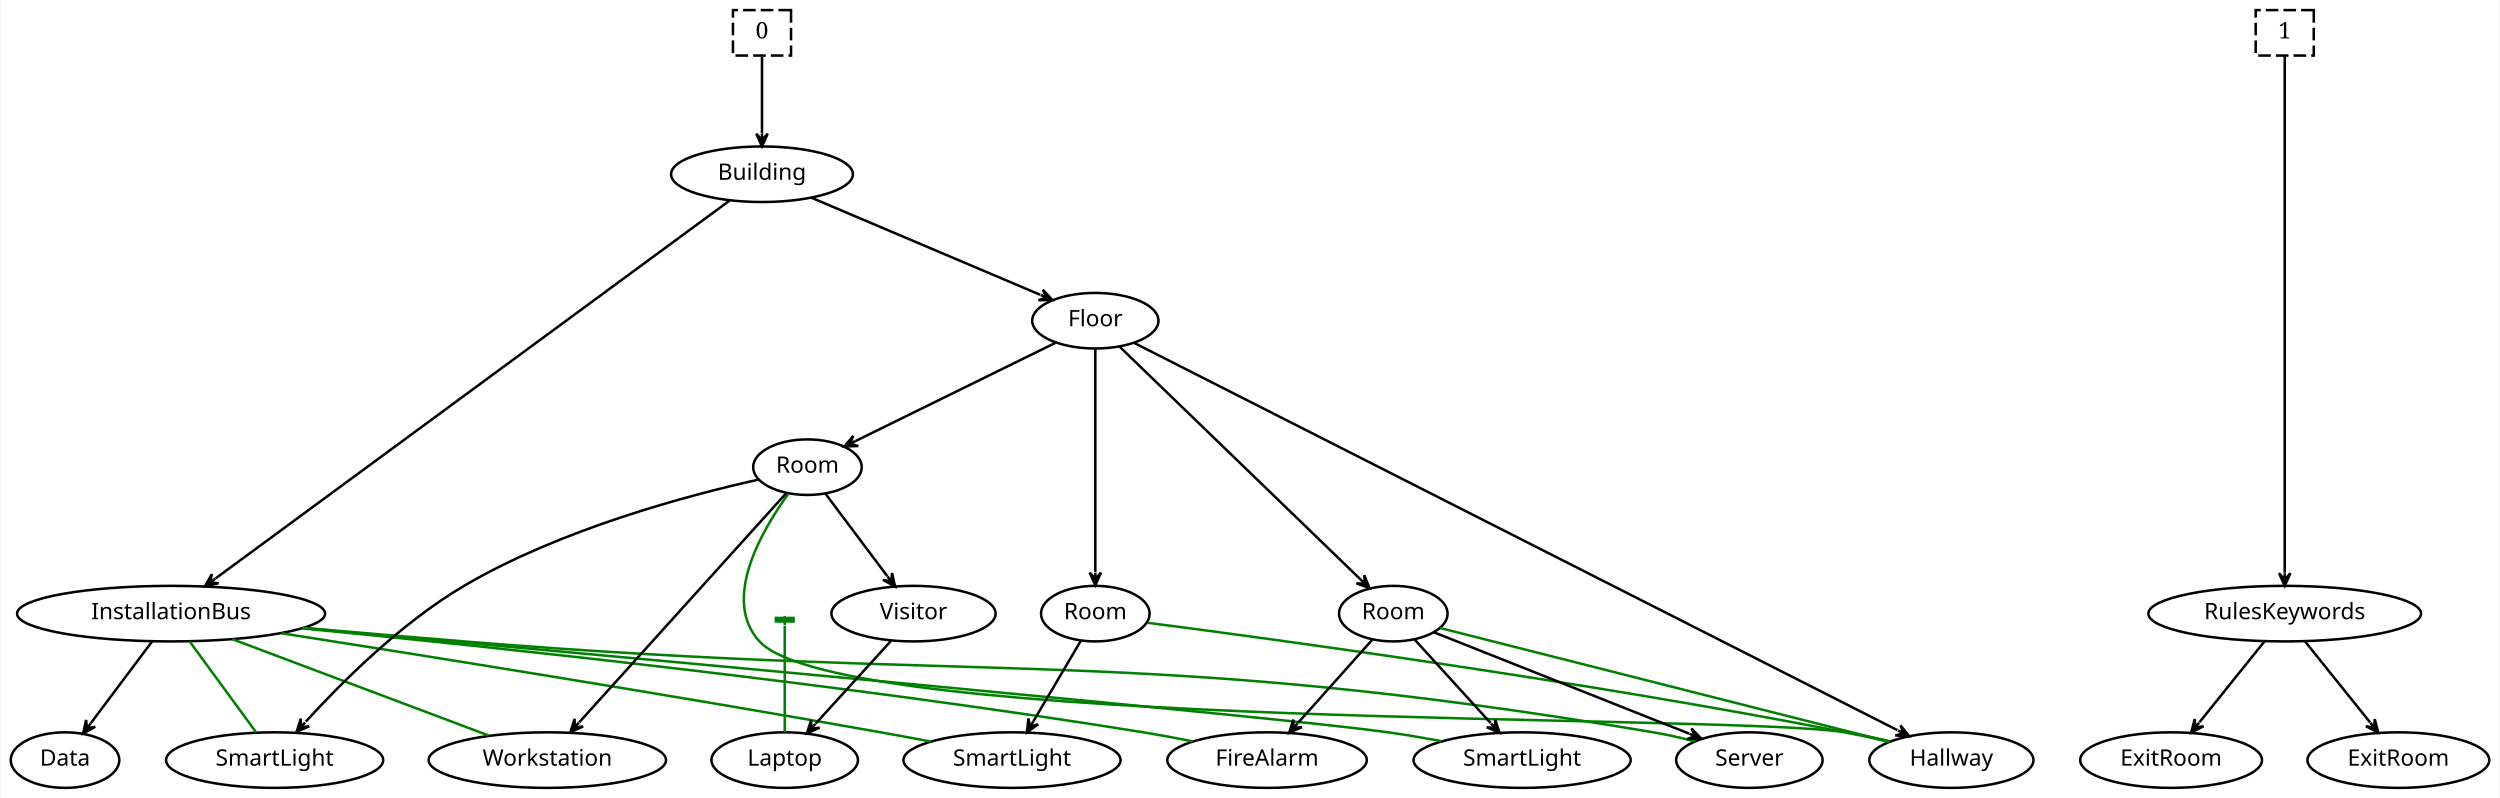
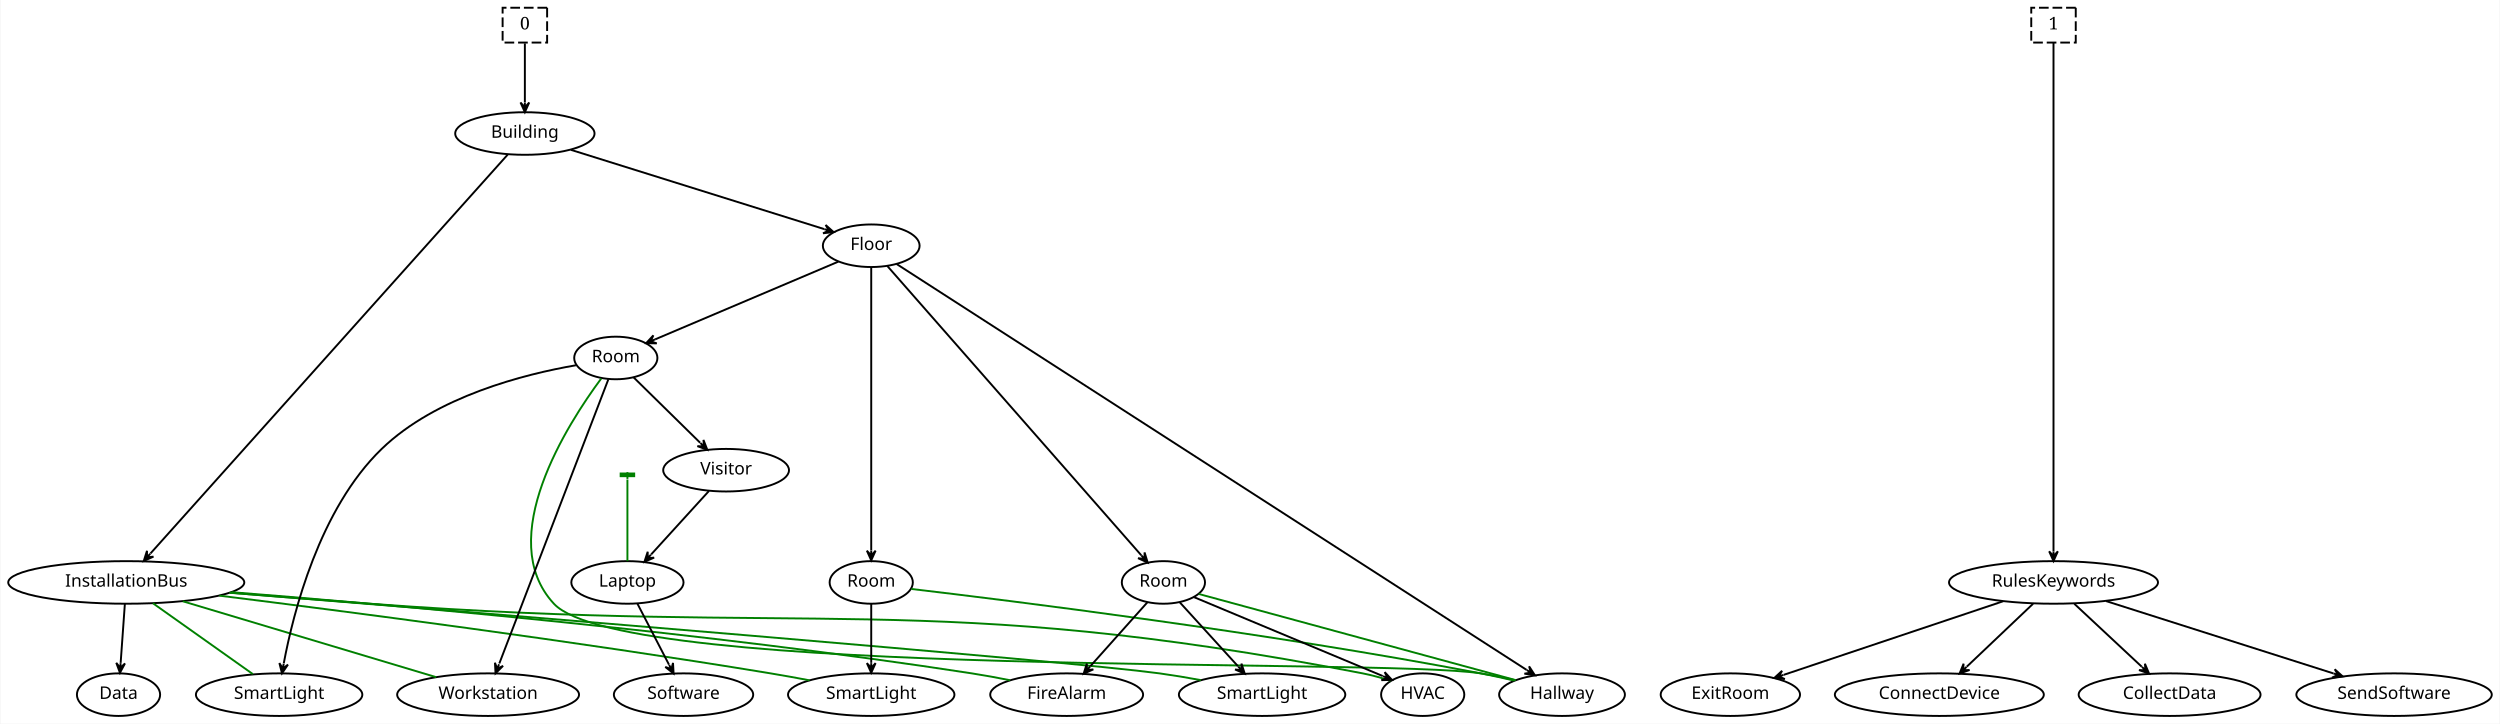
- <svg xmlns="http://www.w3.org/2000/svg" width="990pt" height="316pt" viewBox="0.00 0.00 989.50 316.00">
-   <g id="graph0" class="graph" transform="scale(1 1) rotate(0) translate(4 312)">
-     <polygon fill="white" stroke="none" points="-4,4 -4,-312 985.5,-312 985.5,4 -4,4" />
+ <svg xmlns="http://www.w3.org/2000/svg" width="1292pt" height="374pt" viewBox="0.00 0.00 1291.50 374.00">
+   <g id="graph0" class="graph" transform="scale(1 1) rotate(0) translate(4 370)">
+     <polygon fill="white" stroke="none" points="-4,4 -4,-370 1287.5,-370 1287.5,4 -4,4" />
    <g id="node1" class="node">
-       <polygon fill="none" stroke="black" stroke-dasharray="5,2" points="309,-308 286,-308 286,-290 309,-290 309,-308" />
-       <text text-anchor="middle" x="297.5" y="-296.8" font-family="serif" font-size="9.00">0</text>
+       <polygon fill="none" stroke="black" stroke-dasharray="5,2" points="278.5,-366 255.5,-366 255.5,-348 278.5,-348 278.5,-366" />
+       <text text-anchor="middle" x="267" y="-354.8" font-family="serif" font-size="9.00">0</text>
    </g>
    <g id="v0_Building" class="node">
-       <ellipse fill="none" stroke="black" cx="297.5" cy="-243" rx="36" ry="11" />
-       <text text-anchor="middle" x="297.5" y="-240.8" font-family="sans-serif" font-size="9.00">Building</text>
+       <ellipse fill="none" stroke="black" cx="267" cy="-301" rx="36" ry="11" />
+       <text text-anchor="middle" x="267" y="-298.8" font-family="sans-serif" font-size="9.00">Building</text>
    </g>
    <g id="edge1" class="edge">
-       <path fill="none" stroke="black" d="M297.5,-289.562C297.5,-281.453 297.5,-269.014 297.5,-259.181" />
-       <polygon fill="black" stroke="black" points="297.5,-254.03 299.75,-259.03 297.5,-256.53 297.5,-259.03 297.5,-259.03 297.5,-259.03 297.5,-256.53 295.25,-259.03 297.5,-254.03 297.5,-254.03" />
+       <path fill="none" stroke="black" d="M267,-347.562C267,-339.453 267,-327.014 267,-317.181" />
+       <polygon fill="black" stroke="black" points="267,-312.03 269.25,-317.03 267,-314.53 267,-317.03 267,-317.03 267,-317.03 267,-314.53 264.75,-317.03 267,-312.03 267,-312.03" />
    </g>
    <g id="node2" class="node">
-       <polygon fill="none" stroke="black" stroke-dasharray="5,2" points="912,-308 889,-308 889,-290 912,-290 912,-308" />
-       <text text-anchor="middle" x="900.5" y="-296.8" font-family="serif" font-size="9.00">1</text>
-     </g>
-     <g id="v8_RulesKeywords" class="node">
-       <ellipse fill="none" stroke="black" cx="900.5" cy="-69" rx="54" ry="11" />
-       <text text-anchor="middle" x="900.5" y="-66.8" font-family="sans-serif" font-size="9.00">RulesKeywords</text>
+       <polygon fill="none" stroke="black" stroke-dasharray="5,2" points="1068.5,-366 1045.5,-366 1045.5,-348 1068.5,-348 1068.5,-366" />
+       <text text-anchor="middle" x="1057" y="-354.8" font-family="serif" font-size="9.00">1</text>
+     </g>
+     <g id="v3_RulesKeywords" class="node">
+       <ellipse fill="none" stroke="black" cx="1057" cy="-69" rx="54" ry="11" />
+       <text text-anchor="middle" x="1057" y="-66.8" font-family="sans-serif" font-size="9.00">RulesKeywords</text>
    </g>
    <g id="edge2" class="edge">
-       <path fill="none" stroke="black" d="M900.5,-289.885C900.5,-256.489 900.5,-129.348 900.5,-85.206" />
-       <polygon fill="black" stroke="black" points="900.5,-80.011 902.75,-85.011 900.5,-82.511 900.5,-85.011 900.5,-85.011 900.5,-85.011 900.5,-82.511 898.25,-85.011 900.5,-80.011 900.5,-80.011" />
+       <path fill="none" stroke="black" d="M1057,-347.849C1057,-329.373 1057,-282.889 1057,-244 1057,-244 1057,-244 1057,-184 1057,-148.604 1057,-107.026 1057,-85.178" />
+       <polygon fill="black" stroke="black" points="1057,-80.065 1059.25,-85.065 1057,-82.565 1057,-85.065 1057,-85.065 1057,-85.065 1057,-82.565 1054.75,-85.065 1057,-80.065 1057,-80.065" />
    </g>
    <g id="node3" class="node" />
-     <g id="v7_Laptop" class="node">
-       <ellipse fill="none" stroke="black" cx="306.5" cy="-11" rx="29" ry="11" />
-       <text text-anchor="middle" x="306.5" y="-8.8" font-family="sans-serif" font-size="9.00">Laptop</text>
+     <g id="v8_Laptop" class="node">
+       <ellipse fill="none" stroke="black" cx="320" cy="-69" rx="29" ry="11" />
+       <text text-anchor="middle" x="320" y="-66.8" font-family="sans-serif" font-size="9.00">Laptop</text>
+     </g>
+     <g id="edge32" class="edge">
+       <path fill="none" stroke="green" d="M320,-122.167C320,-113.586 320,-92.596 320,-80.012" />
+       <polygon fill="green" stroke="green" points="323.5,-125.3 316.5,-125.3 316.5,-123.9 323.5,-123.9 323.5,-125.3" />
+       <polyline fill="none" stroke="green" points="320,-126 320,-122.5 " />
+     </g>
+     <g id="v1_InstallationBus" class="node">
+       <ellipse fill="none" stroke="black" cx="61" cy="-69" rx="61" ry="11" />
+       <text text-anchor="middle" x="61" y="-66.8" font-family="sans-serif" font-size="9.00">InstallationBus</text>
+     </g>
+     <g id="edge3" class="edge">
+       <path fill="none" stroke="black" d="M258.148,-290.117C225.472,-253.633 111.554,-126.443 73.492,-83.947" />
+       <polygon fill="black" stroke="black" points="70.051,-80.105 75.062,-82.328 71.719,-81.967 73.386,-83.83 73.386,-83.83 73.386,-83.83 71.719,-81.967 71.71,-85.331 70.051,-80.105 70.051,-80.105" />
+     </g>
+     <g id="v4_Floor" class="node">
+       <ellipse fill="none" stroke="black" cx="446" cy="-243" rx="25" ry="11" />
+       <text text-anchor="middle" x="446" y="-240.8" font-family="sans-serif" font-size="9.00">Floor</text>
+     </g>
+     <g id="edge4" class="edge">
+       <path fill="none" stroke="black" d="M290.77,-292.564C324.851,-281.901 387.274,-262.372 421.666,-251.613" />
+       <polygon fill="black" stroke="black" points="426.53,-250.091 422.43,-253.732 424.144,-250.838 421.758,-251.584 421.758,-251.584 421.758,-251.584 424.144,-250.838 421.086,-249.437 426.53,-250.091 426.53,-250.091" />
+     </g>
+     <g id="v2_Data" class="node">
+       <ellipse fill="none" stroke="black" cx="57" cy="-11" rx="21.5" ry="11" />
+       <text text-anchor="middle" x="57" y="-8.8" font-family="sans-serif" font-size="9.00">Data</text>
+     </g>
+     <g id="edge5" class="edge">
+       <path fill="none" stroke="black" d="M60.285,-57.988C59.678,-49.494 58.798,-37.17 58.101,-27.417" />
+       <polygon fill="black" stroke="black" points="57.736,-22.304 60.337,-27.131 57.914,-24.797 58.092,-27.291 58.092,-27.291 58.092,-27.291 57.914,-24.797 55.848,-27.451 57.736,-22.304 57.736,-22.304" />
+     </g>
+     <g id="v11_SmartLight" class="node">
+       <ellipse fill="none" stroke="black" cx="140" cy="-11" rx="43" ry="11" />
+       <text text-anchor="middle" x="140" y="-8.8" font-family="sans-serif" font-size="9.00">SmartLight</text>
+     </g>
+     <g id="edge23" class="edge">
+       <path fill="none" stroke="green" d="M74.761,-58.245C89.261,-47.967 111.957,-31.879 126.397,-21.643" />
+     </g>
+     <g id="v12_Workstation" class="node">
+       <ellipse fill="none" stroke="black" cx="248" cy="-11" rx="47" ry="11" />
+       <text text-anchor="middle" x="248" y="-8.8" font-family="sans-serif" font-size="9.00">Workstation</text>
+     </g>
+     <g id="edge24" class="edge">
+       <path fill="none" stroke="green" d="M90.219,-59.25C126.069,-48.514 186.356,-30.46 221.108,-20.053" />
+     </g>
+     <g id="v17_SmartLight" class="node">
+       <ellipse fill="none" stroke="black" cx="446" cy="-11" rx="43" ry="11" />
+       <text text-anchor="middle" x="446" y="-8.8" font-family="sans-serif" font-size="9.00">SmartLight</text>
+     </g>
+     <g id="edge25" class="edge">
+       <path fill="none" stroke="green" d="M109.096,-62.164C173.944,-54.112 292.944,-38.685 394,-22 400.531,-20.922 407.501,-19.659 414.147,-18.401" />
+     </g>
+     <g id="v19_SmartLight" class="node">
+       <ellipse fill="none" stroke="black" cx="648" cy="-11" rx="43" ry="11" />
+       <text text-anchor="middle" x="648" y="-8.8" font-family="sans-serif" font-size="9.00">SmartLight</text>
+     </g>
+     <g id="edge26" class="edge">
+       <path fill="none" stroke="green" d="M114.637,-63.688C240.608,-53.518 548.271,-28.404 595,-22 601.958,-21.046 609.388,-19.793 616.416,-18.498" />
+     </g>
+     <g id="v20_HVAC" class="node">
+       <ellipse fill="none" stroke="black" cx="731" cy="-11" rx="21.5" ry="11" />
+       <text text-anchor="middle" x="731" y="-8.8" font-family="sans-serif" font-size="9.00">HVAC</text>
+     </g>
+     <g id="edge27" class="edge">
+       <path fill="none" stroke="green" d="M114.33,-63.659C136.765,-61.861 163.148,-59.783 187,-58 414.925,-40.958 475.598,-65.402 700,-22 704.775,-21.076 709.84,-19.645 714.462,-18.151" />
+     </g>
+     <g id="v21_FireAlarm" class="node">
+       <ellipse fill="none" stroke="black" cx="547" cy="-11" rx="39.5" ry="11" />
+       <text text-anchor="middle" x="547" y="-8.8" font-family="sans-serif" font-size="9.00">FireAlarm</text>
+     </g>
+     <g id="edge28" class="edge">
+       <path fill="none" stroke="green" d="M115.378,-63.972C198.244,-57.451 360.97,-43.144 498,-22 504.436,-21.007 511.306,-19.738 517.804,-18.439" />
+     </g>
+     <g id="v9_ExitRoom" class="node">
+       <ellipse fill="none" stroke="black" cx="890" cy="-11" rx="36" ry="11" />
+       <text text-anchor="middle" x="890" y="-8.8" font-family="sans-serif" font-size="9.00">ExitRoom</text>
+     </g>
+     <g id="edge6" class="edge">
+       <path fill="none" stroke="black" d="M1030.91,-59.25C1000.08,-48.913 949.025,-31.793 917.57,-21.245" />
+       <polygon fill="black" stroke="black" points="912.696,-19.611 918.152,-19.067 915.066,-20.405 917.437,-21.2 917.437,-21.2 917.437,-21.2 915.066,-20.405 916.721,-23.334 912.696,-19.611 912.696,-19.611" />
+     </g>
+     <g id="v13_ConnectDevice" class="node">
+       <ellipse fill="none" stroke="black" cx="998" cy="-11" rx="54" ry="11" />
+       <text text-anchor="middle" x="998" y="-8.8" font-family="sans-serif" font-size="9.00">ConnectDevice</text>
+     </g>
+     <g id="edge7" class="edge">
+       <path fill="none" stroke="black" d="M1046.45,-57.988C1036.89,-48.91 1022.71,-35.457 1012.16,-25.444" />
+       <polygon fill="black" stroke="black" points="1008.46,-21.925 1013.63,-23.735 1010.27,-23.646 1012.08,-25.367 1012.08,-25.367 1012.08,-25.367 1010.27,-23.646 1010.53,-26.999 1008.46,-21.925 1008.46,-21.925" />
+     </g>
+     <g id="v14_CollectData" class="node">
+       <ellipse fill="none" stroke="black" cx="1117" cy="-11" rx="47" ry="11" />
+       <text text-anchor="middle" x="1117" y="-8.8" font-family="sans-serif" font-size="9.00">CollectData</text>
+     </g>
+     <g id="edge8" class="edge">
+       <path fill="none" stroke="black" d="M1067.73,-57.988C1077.45,-48.91 1091.87,-35.457 1102.6,-25.444" />
+       <polygon fill="black" stroke="black" points="1106.37,-21.925 1104.25,-26.982 1104.54,-23.631 1102.71,-25.337 1102.71,-25.337 1102.71,-25.337 1104.54,-23.631 1101.18,-23.692 1106.37,-21.925 1106.37,-21.925" />
+     </g>
+     <g id="v15_SendSoftware" class="node">
+       <ellipse fill="none" stroke="black" cx="1233" cy="-11" rx="50.5" ry="11" />
+       <text text-anchor="middle" x="1233" y="-8.8" font-family="sans-serif" font-size="9.00">SendSoftware</text>
+     </g>
+     <g id="edge9" class="edge">
+       <path fill="none" stroke="black" d="M1084.11,-59.373C1115.82,-49.284 1168.21,-32.614 1201.64,-21.978" />
+       <polygon fill="black" stroke="black" points="1206.43,-20.454 1202.35,-24.114 1204.05,-21.212 1201.67,-21.97 1201.67,-21.97 1201.67,-21.97 1204.05,-21.212 1200.98,-19.826 1206.43,-20.454 1206.43,-20.454" />
+     </g>
+     <g id="v5_Hallway" class="node">
+       <ellipse fill="none" stroke="black" cx="803" cy="-11" rx="32.5" ry="11" />
+       <text text-anchor="middle" x="803" y="-8.8" font-family="sans-serif" font-size="9.00">Hallway</text>
+     </g>
+     <g id="edge10" class="edge">
+       <path fill="none" stroke="black" d="M459.129,-233.541C513.551,-198.48 721.511,-64.5 784.689,-23.797" />
+       <polygon fill="black" stroke="black" points="788.984,-21.03 785.999,-25.63 786.882,-22.384 784.781,-23.738 784.781,-23.738 784.781,-23.738 786.882,-22.384 783.562,-21.847 788.984,-21.03 788.984,-21.03" />
+     </g>
+     <g id="v6_Room" class="node">
+       <ellipse fill="none" stroke="black" cx="314" cy="-185" rx="21.5" ry="11" />
+       <text text-anchor="middle" x="314" y="-182.8" font-family="sans-serif" font-size="9.00">Room</text>
+     </g>
+     <g id="edge11" class="edge">
+       <path fill="none" stroke="black" d="M429.014,-234.794C404.76,-224.504 360.275,-205.632 334.311,-194.617" />
+       <polygon fill="black" stroke="black" points="329.688,-192.656 335.17,-192.537 331.989,-193.632 334.291,-194.608 334.291,-194.608 334.291,-194.608 331.989,-193.632 333.412,-196.68 329.688,-192.656 329.688,-192.656" />
+     </g>
+     <g id="v16_Room" class="node">
+       <ellipse fill="none" stroke="black" cx="446" cy="-69" rx="21.5" ry="11" />
+       <text text-anchor="middle" x="446" y="-66.8" font-family="sans-serif" font-size="9.00">Room</text>
+     </g>
+     <g id="edge12" class="edge">
+       <path fill="none" stroke="black" d="M446,-231.756C446,-202.786 446,-120.136 446,-85.534" />
+       <polygon fill="black" stroke="black" points="446,-80.408 448.25,-85.408 446,-82.908 446,-85.408 446,-85.408 446,-85.408 446,-82.908 443.75,-85.408 446,-80.408 446,-80.408" />
+     </g>
+     <g id="v18_Room" class="node">
+       <ellipse fill="none" stroke="black" cx="597" cy="-69" rx="21.5" ry="11" />
+       <text text-anchor="middle" x="597" y="-66.8" font-family="sans-serif" font-size="9.00">Room</text>
+     </g>
+     <g id="edge13" class="edge">
+       <path fill="none" stroke="black" d="M454.334,-232.508C479.762,-203.543 556.395,-116.251 585.562,-83.029" />
+       <polygon fill="black" stroke="black" points="588.877,-79.253 587.269,-84.495 587.227,-81.132 585.578,-83.011 585.578,-83.011 585.578,-83.011 587.227,-81.132 583.887,-81.526 588.877,-79.253 588.877,-79.253" />
    </g>
    <g id="edge29" class="edge">
-       <path fill="none" stroke="green" d="M306.5,-64.167C306.5,-55.586 306.5,-34.596 306.5,-22.012" />
-       <polygon fill="green" stroke="green" points="310,-67.3 303,-67.3 303,-65.9 310,-65.9 310,-67.3" />
-       <polyline fill="none" stroke="green" points="306.5,-68 306.5,-64.5 " />
-     </g>
-     <g id="v1_InstallationBus" class="node">
-       <ellipse fill="none" stroke="black" cx="63.5" cy="-69" rx="61" ry="11" />
-       <text text-anchor="middle" x="63.5" y="-66.8" font-family="sans-serif" font-size="9.00">InstallationBus</text>
-     </g>
-     <g id="edge3" class="edge">
-       <path fill="none" stroke="black" d="M284.586,-232.508C245.138,-203.512 126.171,-116.066 81.082,-82.923" />
-       <polygon fill="black" stroke="black" points="76.954,-79.889 82.315,-81.038 78.968,-81.37 80.983,-82.851 80.983,-82.851 80.983,-82.851 78.968,-81.37 79.65,-84.663 76.954,-79.889 76.954,-79.889" />
-     </g>
-     <g id="v3_Floor" class="node">
-       <ellipse fill="none" stroke="black" cx="429.5" cy="-185" rx="25" ry="11" />
-       <text text-anchor="middle" x="429.5" y="-182.8" font-family="sans-serif" font-size="9.00">Floor</text>
-     </g>
-     <g id="edge4" class="edge">
-       <path fill="none" stroke="black" d="M316.977,-233.737C341.181,-223.469 382.369,-205.995 407.632,-195.277" />
-       <polygon fill="black" stroke="black" points="412.463,-193.228 408.739,-197.252 410.162,-194.204 407.86,-195.181 407.86,-195.181 407.86,-195.181 410.162,-194.204 406.981,-193.109 412.463,-193.228 412.463,-193.228" />
-     </g>
-     <g id="v2_Data" class="node">
-       <ellipse fill="none" stroke="black" cx="21.5" cy="-11" rx="21.5" ry="11" />
-       <text text-anchor="middle" x="21.5" y="-8.8" font-family="sans-serif" font-size="9.00">Data</text>
-     </g>
-     <g id="edge5" class="edge">
-       <path fill="none" stroke="black" d="M55.991,-57.988C49.219,-48.959 39.202,-35.602 31.705,-25.607" />
-       <polygon fill="black" stroke="black" points="28.663,-21.551 33.463,-24.201 30.163,-23.551 31.663,-25.551 31.663,-25.551 31.663,-25.551 30.163,-23.551 29.863,-26.901 28.663,-21.551 28.663,-21.551" />
-     </g>
-     <g id="v10_SmartLight" class="node">
-       <ellipse fill="none" stroke="black" cx="104.5" cy="-11" rx="43" ry="11" />
-       <text text-anchor="middle" x="104.5" y="-8.8" font-family="sans-serif" font-size="9.00">SmartLight</text>
+       <path fill="none" stroke="green" d="M778.7,-18.477C772.933,-19.822 766.777,-21.101 761,-22 708.262,-30.207 318.298,-18.871 282,-58 250.841,-91.589 289.22,-151.137 306.447,-174.353" />
+     </g>
+     <g id="edge30" class="edge">
+       <path fill="none" stroke="green" d="M778.205,-18.289C772.569,-19.611 766.595,-20.928 761,-22 650.813,-43.12 517.304,-59.67 466.746,-65.617" />
+     </g>
+     <g id="edge31" class="edge">
+       <path fill="none" stroke="green" d="M779.135,-18.488C737.53,-29.798 652.601,-52.885 615.281,-63.03" />
+     </g>
+     <g id="v7_Visitor" class="node">
+       <ellipse fill="none" stroke="black" cx="371" cy="-127" rx="32.5" ry="11" />
+       <text text-anchor="middle" x="371" y="-124.8" font-family="sans-serif" font-size="9.00">Visitor</text>
+     </g>
+     <g id="edge14" class="edge">
+       <path fill="none" stroke="black" d="M323.158,-175.003C332.463,-165.861 346.977,-151.601 357.58,-141.185" />
+       <polygon fill="black" stroke="black" points="361.292,-137.537 359.303,-142.646 359.509,-139.289 357.726,-141.041 357.726,-141.041 357.726,-141.041 359.509,-139.289 356.149,-139.436 361.292,-137.537 361.292,-137.537" />
+     </g>
+     <g id="edge15" class="edge">
+       <path fill="none" stroke="black" d="M293.367,-181.226C266.919,-176.653 221.129,-165.165 193,-138 160.807,-106.911 147.283,-53.249 142.393,-27.143" />
+       <polygon fill="black" stroke="black" points="141.477,-22.009 144.57,-26.536 141.916,-24.47 142.355,-26.931 142.355,-26.931 142.355,-26.931 141.916,-24.47 140.14,-27.326 141.477,-22.009 141.477,-22.009" />
+     </g>
+     <g id="edge16" class="edge">
+       <path fill="none" stroke="black" d="M310.166,-174.009C299.094,-145.153 267.016,-61.556 253.798,-27.109" />
+       <polygon fill="black" stroke="black" points="251.844,-22.018 255.736,-25.881 252.74,-24.352 253.636,-26.687 253.636,-26.687 253.636,-26.687 252.74,-24.352 251.535,-27.493 251.844,-22.018 251.844,-22.018" />
+     </g>
+     <g id="edge17" class="edge">
+       <path fill="none" stroke="black" d="M362.116,-116.246C353.853,-107.172 341.465,-93.57 332.262,-83.464" />
+       <polygon fill="black" stroke="black" points="328.782,-79.643 333.812,-81.824 330.465,-81.491 332.148,-83.339 332.148,-83.339 332.148,-83.339 330.465,-81.491 330.485,-84.854 328.782,-79.643 328.782,-79.643" />
+     </g>
+     <g id="v10_Software" class="node">
+       <ellipse fill="none" stroke="black" cx="349" cy="-11" rx="36" ry="11" />
+       <text text-anchor="middle" x="349" y="-8.8" font-family="sans-serif" font-size="9.00">Software</text>
+     </g>
+     <g id="edge18" class="edge">
+       <path fill="none" stroke="black" d="M325.185,-57.988C329.721,-49.229 336.367,-36.396 341.486,-26.51" />
+       <polygon fill="black" stroke="black" points="343.86,-21.925 343.559,-27.4 342.711,-24.145 341.561,-26.365 341.561,-26.365 341.561,-26.365 342.711,-24.145 339.563,-25.33 343.86,-21.925 343.86,-21.925" />
+     </g>
+     <g id="edge19" class="edge">
+       <path fill="none" stroke="black" d="M446,-57.988C446,-49.494 446,-37.17 446,-27.417" />
+       <polygon fill="black" stroke="black" points="446,-22.304 448.25,-27.304 446,-24.804 446,-27.304 446,-27.304 446,-27.304 446,-24.804 443.75,-27.304 446,-22.304 446,-22.304" />
    </g>
    <g id="edge20" class="edge">
-       <path fill="none" stroke="green" d="M70.83,-57.988C78.293,-47.795 89.794,-32.087 97.234,-21.925" />
-     </g>
-     <g id="v11_Workstation" class="node">
-       <ellipse fill="none" stroke="black" cx="212.5" cy="-11" rx="47" ry="11" />
-       <text text-anchor="middle" x="212.5" y="-8.8" font-family="sans-serif" font-size="9.00">Workstation</text>
+       <path fill="none" stroke="black" d="M605.422,-58.753C613.614,-49.757 626.158,-35.983 635.512,-25.712" />
+       <polygon fill="black" stroke="black" points="639.051,-21.827 637.348,-27.038 637.367,-23.675 635.684,-25.523 635.684,-25.523 635.684,-25.523 637.367,-23.675 634.021,-24.008 639.051,-21.827 639.051,-21.827" />
    </g>
    <g id="edge21" class="edge">
-       <path fill="none" stroke="green" d="M87.771,-58.878C115.808,-48.34 161.611,-31.126 189.221,-20.749" />
-     </g>
-     <g id="v14_SmartLight" class="node">
-       <ellipse fill="none" stroke="black" cx="396.5" cy="-11" rx="43" ry="11" />
-       <text text-anchor="middle" x="396.5" y="-8.8" font-family="sans-serif" font-size="9.00">SmartLight</text>
+       <path fill="none" stroke="black" d="M612.898,-61.356C637.176,-51.21 683.495,-31.853 710.346,-20.632" />
+       <polygon fill="black" stroke="black" points="715.123,-18.635 711.377,-22.639 712.816,-19.599 710.51,-20.563 710.51,-20.563 710.51,-20.563 712.816,-19.599 709.642,-18.487 715.123,-18.635 715.123,-18.635" />
    </g>
    <g id="edge22" class="edge">
-       <path fill="none" stroke="green" d="M107.37,-61.204C162.717,-52.542 260.789,-36.898 344.5,-22 350.926,-20.856 357.788,-19.578 364.349,-18.327" />
-     </g>
-     <g id="v16_SmartLight" class="node">
-       <ellipse fill="none" stroke="black" cx="598.5" cy="-11" rx="43" ry="11" />
-       <text text-anchor="middle" x="598.5" y="-8.8" font-family="sans-serif" font-size="9.00">SmartLight</text>
-     </g>
-     <g id="edge23" class="edge">
-       <path fill="none" stroke="green" d="M115.758,-63.285C231.749,-52.781 503.782,-27.914 545.5,-22 552.361,-21.027 559.683,-19.782 566.628,-18.502" />
-     </g>
-     <g id="v17_Server" class="node">
-       <ellipse fill="none" stroke="black" cx="688.5" cy="-11" rx="29" ry="11" />
-       <text text-anchor="middle" x="688.5" y="-8.8" font-family="sans-serif" font-size="9.00">Server</text>
-     </g>
-     <g id="edge24" class="edge">
-       <path fill="none" stroke="green" d="M116.039,-63.362C135.917,-61.636 158.749,-59.688 179.5,-58 388.753,-40.984 443.47,-56.857 650.5,-22 655.882,-21.094 661.611,-19.777 666.945,-18.396" />
-     </g>
-     <g id="v18_FireAlarm" class="node">
-       <ellipse fill="none" stroke="black" cx="497.5" cy="-11" rx="39.5" ry="11" />
-       <text text-anchor="middle" x="497.5" y="-8.8" font-family="sans-serif" font-size="9.00">FireAlarm</text>
-     </g>
-     <g id="edge25" class="edge">
-       <path fill="none" stroke="green" d="M115.376,-63.172C189.499,-55.963 329.879,-41.157 448.5,-22 454.843,-20.976 461.613,-19.708 468.033,-18.423" />
-     </g>
-     <g id="v4_Hallway" class="node">
-       <ellipse fill="none" stroke="black" cx="768.5" cy="-11" rx="32.5" ry="11" />
-       <text text-anchor="middle" x="768.5" y="-8.8" font-family="sans-serif" font-size="9.00">Hallway</text>
-     </g>
-     <g id="edge6" class="edge">
-       <path fill="none" stroke="black" d="M444.947,-176.163C499.609,-148.429 683.97,-54.888 747.092,-22.862" />
-       <polygon fill="black" stroke="black" points="751.774,-20.486 748.333,-24.755 749.544,-21.618 747.315,-22.749 747.315,-22.749 747.315,-22.749 749.544,-21.618 746.297,-20.742 751.774,-20.486 751.774,-20.486" />
-     </g>
-     <g id="v5_Room" class="node">
-       <ellipse fill="none" stroke="black" cx="315.5" cy="-127" rx="21.5" ry="11" />
-       <text text-anchor="middle" x="315.5" y="-124.8" font-family="sans-serif" font-size="9.00">Room</text>
-     </g>
-     <g id="edge7" class="edge">
-       <path fill="none" stroke="black" d="M413.649,-176.213C392.972,-166.057 356.828,-148.302 334.645,-137.405" />
-       <polygon fill="black" stroke="black" points="330.134,-135.189 335.614,-135.374 332.378,-136.291 334.622,-137.393 334.622,-137.393 334.622,-137.393 332.378,-136.291 333.63,-139.413 330.134,-135.189 330.134,-135.189" />
-     </g>
-     <g id="v13_Room" class="node">
-       <ellipse fill="none" stroke="black" cx="429.5" cy="-69" rx="21.5" ry="11" />
-       <text text-anchor="middle" x="429.5" y="-66.8" font-family="sans-serif" font-size="9.00">Room</text>
-     </g>
-     <g id="edge8" class="edge">
-       <path fill="none" stroke="black" d="M429.5,-173.883C429.5,-153.906 429.5,-109.276 429.5,-85.54" />
-       <polygon fill="black" stroke="black" points="429.5,-80.258 431.75,-85.258 429.5,-82.758 429.5,-85.258 429.5,-85.258 429.5,-85.258 429.5,-82.758 427.25,-85.258 429.5,-80.258 429.5,-80.258" />
-     </g>
-     <g id="v15_Room" class="node">
-       <ellipse fill="none" stroke="black" cx="547.5" cy="-69" rx="21.5" ry="11" />
-       <text text-anchor="middle" x="547.5" y="-66.8" font-family="sans-serif" font-size="9.00">Room</text>
-     </g>
-     <g id="edge9" class="edge">
-       <path fill="none" stroke="black" d="M439.156,-174.671C460.264,-154.278 510.533,-105.714 534.438,-82.619" />
-       <polygon fill="black" stroke="black" points="538.04,-79.139 536.007,-84.232 536.242,-80.876 534.444,-82.614 534.444,-82.614 534.444,-82.614 536.242,-80.876 532.881,-80.995 538.04,-79.139 538.04,-79.139" />
-     </g>
-     <g id="edge26" class="edge">
-       <path fill="none" stroke="green" d="M744.194,-18.441C738.427,-19.787 732.273,-21.076 726.5,-22 679.157,-29.574 328.957,-22.712 296.5,-58 281.397,-74.42 297.372,-101.862 307.869,-116.355" />
-     </g>
-     <g id="edge27" class="edge">
-       <path fill="none" stroke="green" d="M743.698,-18.253C738.063,-19.577 732.09,-20.903 726.5,-22 623.329,-42.238 498.568,-59.116 450.123,-65.385" />
-     </g>
-     <g id="edge28" class="edge">
-       <path fill="none" stroke="green" d="M743.623,-18.304C698.83,-29.654 605.591,-53.28 565.962,-63.322" />
-     </g>
-     <g id="v6_Visitor" class="node">
-       <ellipse fill="none" stroke="black" cx="357.5" cy="-69" rx="32.5" ry="11" />
-       <text text-anchor="middle" x="357.5" y="-66.8" font-family="sans-serif" font-size="9.00">Visitor</text>
-     </g>
-     <g id="edge10" class="edge">
-       <path fill="none" stroke="black" d="M322.625,-116.5C329.342,-107.544 339.487,-94.018 347.106,-83.859" />
-       <polygon fill="black" stroke="black" points="350.199,-79.734 348.999,-85.085 348.699,-81.734 347.199,-83.734 347.199,-83.734 347.199,-83.734 348.699,-81.734 345.399,-82.385 350.199,-79.734 350.199,-79.734" />
-     </g>
-     <g id="edge11" class="edge">
-       <path fill="none" stroke="black" d="M295.97,-122.052C268.559,-115.938 217.75,-102.479 179.5,-80 154.569,-65.348 130.704,-41.441 116.834,-26.228" />
-       <polygon fill="black" stroke="black" points="113.194,-22.183 118.211,-24.395 114.866,-24.041 116.538,-25.9 116.538,-25.9 116.538,-25.9 114.866,-24.041 114.866,-27.405 113.194,-22.183 113.194,-22.183" />
-     </g>
-     <g id="edge12" class="edge">
-       <path fill="none" stroke="black" d="M307.071,-116.671C288.995,-96.664 246.418,-49.54 225.109,-25.956" />
-       <polygon fill="black" stroke="black" points="221.633,-22.109 226.655,-24.311 223.31,-23.964 224.986,-25.819 224.986,-25.819 224.986,-25.819 223.31,-23.964 223.316,-27.327 221.633,-22.109 221.633,-22.109" />
-     </g>
-     <g id="edge13" class="edge">
-       <path fill="none" stroke="black" d="M348.616,-58.245C340.353,-49.172 327.965,-35.57 318.762,-25.464" />
-       <polygon fill="black" stroke="black" points="315.282,-21.643 320.312,-23.824 316.965,-23.491 318.648,-25.339 318.648,-25.339 318.648,-25.339 316.965,-23.491 316.985,-26.854 315.282,-21.643 315.282,-21.643" />
-     </g>
-     <g id="v9_ExitRoom" class="node">
-       <ellipse fill="none" stroke="black" cx="855.5" cy="-11" rx="36" ry="11" />
-       <text text-anchor="middle" x="855.5" y="-8.8" font-family="sans-serif" font-size="9.00">ExitRoom</text>
-     </g>
-     <g id="edge14" class="edge">
-       <path fill="none" stroke="black" d="M892.455,-57.988C885.288,-49.069 874.728,-35.928 866.729,-25.974" />
-       <polygon fill="black" stroke="black" points="863.475,-21.925 868.361,-24.413 865.041,-23.874 866.607,-25.823 866.607,-25.823 866.607,-25.823 865.041,-23.874 864.854,-27.232 863.475,-21.925 863.475,-21.925" />
-     </g>
-     <g id="v12_ExitRoom" class="node">
-       <ellipse fill="none" stroke="black" cx="945.5" cy="-11" rx="36" ry="11" />
-       <text text-anchor="middle" x="945.5" y="-8.8" font-family="sans-serif" font-size="9.00">ExitRoom</text>
-     </g>
-     <g id="edge15" class="edge">
-       <path fill="none" stroke="black" d="M908.545,-57.988C915.712,-49.069 926.272,-35.928 934.271,-25.974" />
-       <polygon fill="black" stroke="black" points="937.525,-21.925 936.146,-27.232 935.959,-23.874 934.393,-25.823 934.393,-25.823 934.393,-25.823 935.959,-23.874 932.639,-24.413 937.525,-21.925 937.525,-21.925" />
-     </g>
-     <g id="edge16" class="edge">
-       <path fill="none" stroke="black" d="M423.752,-58.245C418.563,-49.441 410.863,-36.373 404.969,-26.372" />
-       <polygon fill="black" stroke="black" points="402.404,-22.02 406.881,-25.185 403.674,-24.174 404.943,-26.328 404.943,-26.328 404.943,-26.328 403.674,-24.174 403.005,-27.47 402.404,-22.02 402.404,-22.02" />
-     </g>
-     <g id="edge17" class="edge">
-       <path fill="none" stroke="black" d="M555.922,-58.753C564.114,-49.757 576.658,-35.983 586.012,-25.712" />
-       <polygon fill="black" stroke="black" points="589.551,-21.827 587.848,-27.038 587.867,-23.675 586.184,-25.523 586.184,-25.523 586.184,-25.523 587.867,-23.675 584.521,-24.008 589.551,-21.827 589.551,-21.827" />
-     </g>
-     <g id="edge18" class="edge">
-       <path fill="none" stroke="black" d="M563.674,-61.576C588.428,-51.745 635.854,-32.909 664.588,-21.497" />
-       <polygon fill="black" stroke="black" points="669.379,-19.594 665.562,-23.531 667.055,-20.517 664.732,-21.44 664.732,-21.44 664.732,-21.44 667.055,-20.517 663.901,-19.349 669.379,-19.594 669.379,-19.594" />
-     </g>
-     <g id="edge19" class="edge">
-       <path fill="none" stroke="black" d="M539.244,-58.753C531.212,-49.757 518.913,-35.983 509.743,-25.712" />
-       <polygon fill="black" stroke="black" points="506.274,-21.827 511.282,-24.058 507.939,-23.691 509.604,-25.556 509.604,-25.556 509.604,-25.556 507.939,-23.691 507.925,-27.055 506.274,-21.827 506.274,-21.827" />
+       <path fill="none" stroke="black" d="M588.744,-58.753C580.712,-49.757 568.413,-35.983 559.243,-25.712" />
+       <polygon fill="black" stroke="black" points="555.774,-21.827 560.782,-24.058 557.439,-23.691 559.104,-25.556 559.104,-25.556 559.104,-25.556 557.439,-23.691 557.425,-27.055 555.774,-21.827 555.774,-21.827" />
    </g>
  </g>
</svg>
